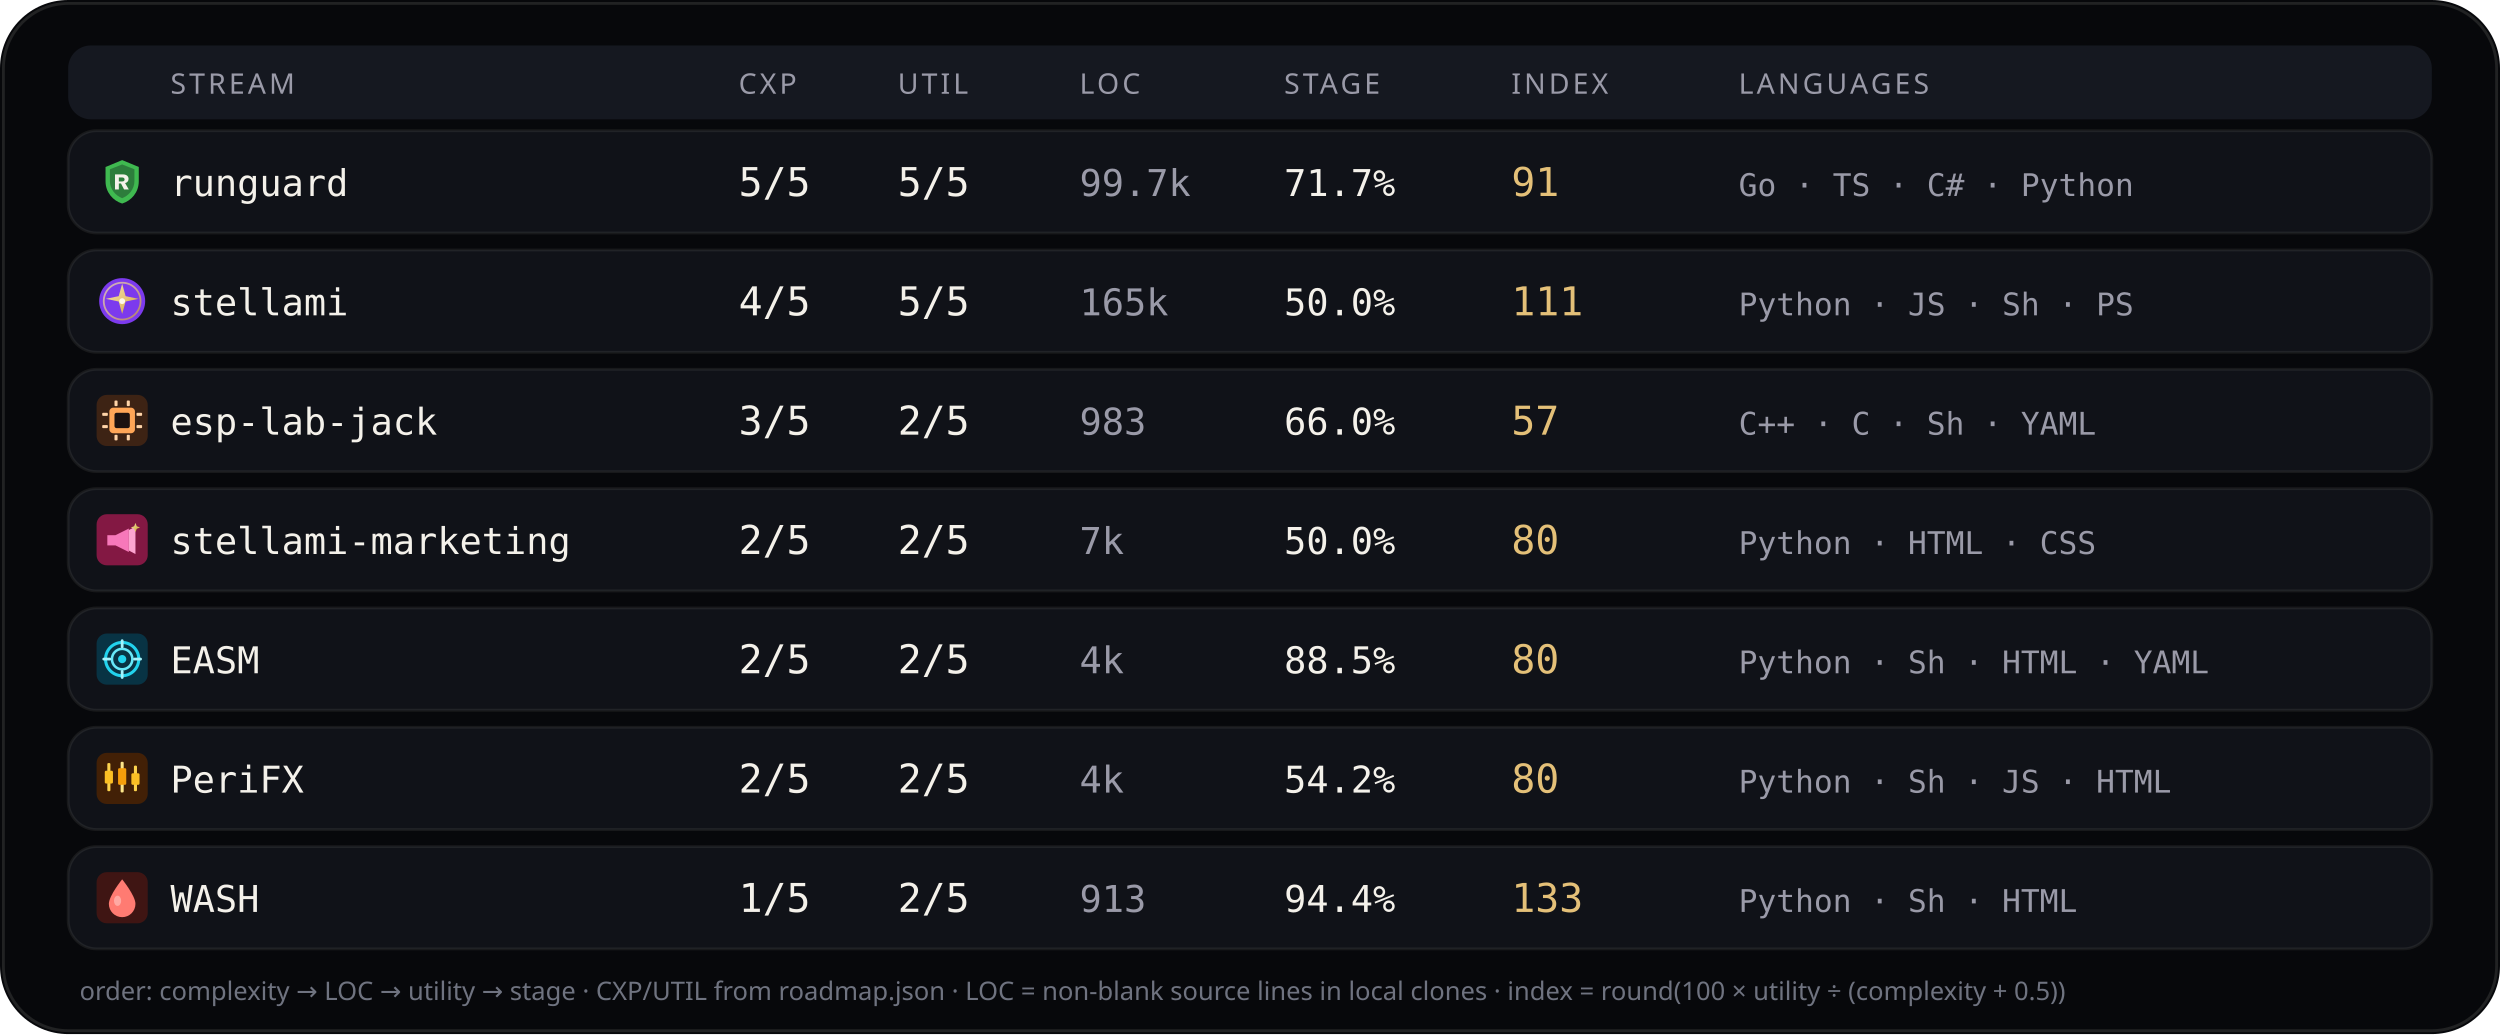
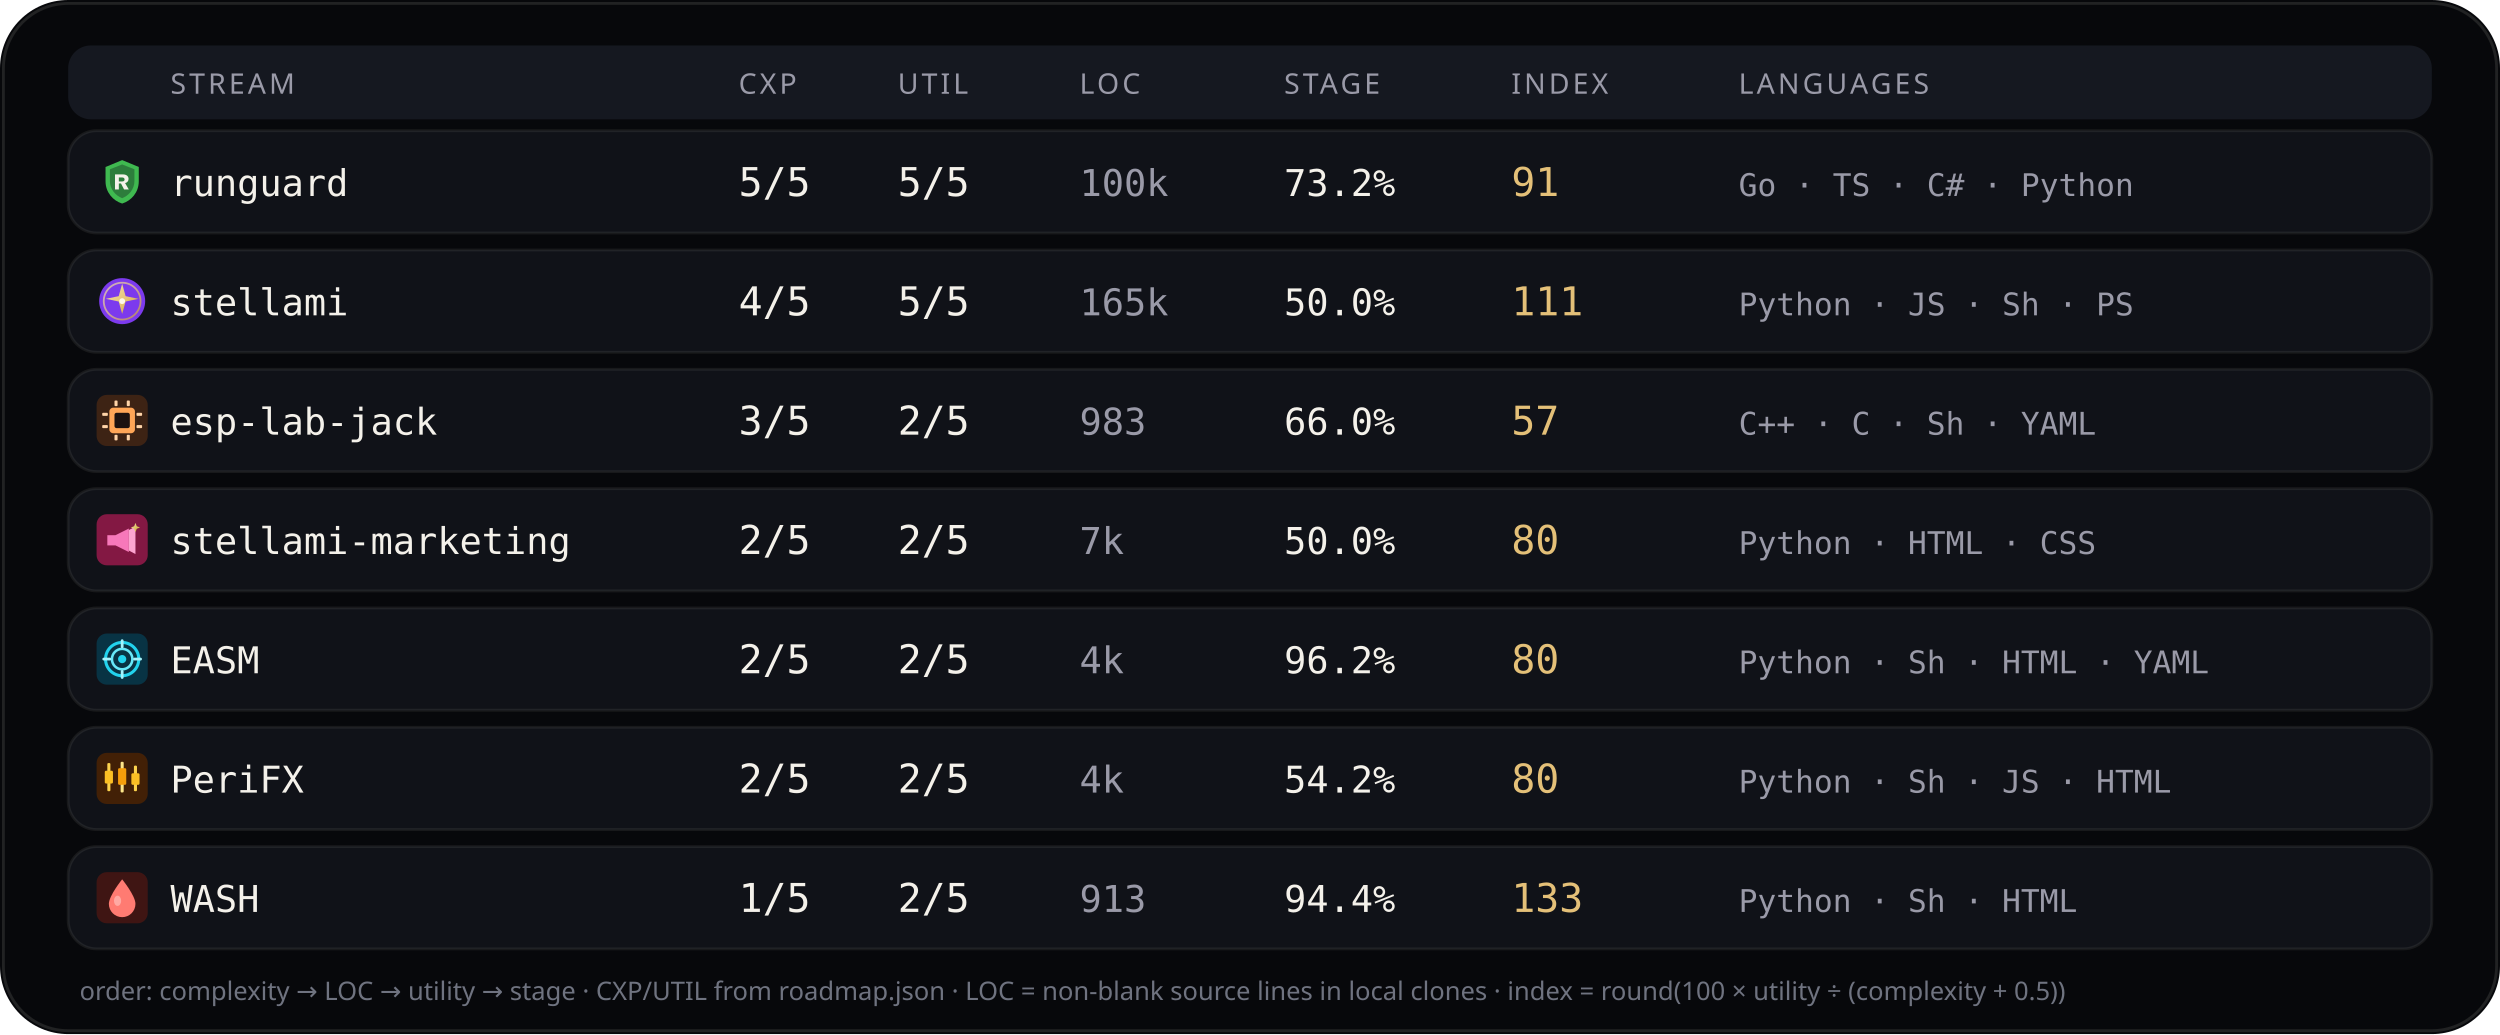
<svg xmlns="http://www.w3.org/2000/svg" viewBox="0 0 880 364" width="880" height="364" role="img" aria-label="Stream complexity utility languages">
  <rect width="880" height="364" rx="24" fill="#07080b" />
  <rect x="1.2" y="1.2" width="877.6" height="361.6" rx="22.8" fill="none" stroke="rgba(232,228,214,0.12)" />
  <rect x="24" y="16" width="832" height="26" rx="8" fill="#151820" />
  <text x="60" y="33" fill="#9a9aa8" font-size="10" font-family="ui-sans-serif, system-ui, sans-serif" letter-spacing="1.1">STREAM</text>
  <text x="260" y="33" fill="#9a9aa8" font-size="10" font-family="ui-sans-serif, system-ui, sans-serif" letter-spacing="1.1">CXP</text>
  <text x="316" y="33" fill="#9a9aa8" font-size="10" font-family="ui-sans-serif, system-ui, sans-serif" letter-spacing="1.1">UTIL</text>
  <text x="380" y="33" fill="#9a9aa8" font-size="10" font-family="ui-sans-serif, system-ui, sans-serif" letter-spacing="1.1">LOC</text>
  <text x="452" y="33" fill="#9a9aa8" font-size="10" font-family="ui-sans-serif, system-ui, sans-serif" letter-spacing="1.1">STAGE</text>
  <text x="532" y="33" fill="#9a9aa8" font-size="10" font-family="ui-sans-serif, system-ui, sans-serif" letter-spacing="1.1">INDEX</text>
  <text x="612" y="33" fill="#9a9aa8" font-size="10" font-family="ui-sans-serif, system-ui, sans-serif" letter-spacing="1.1">LANGUAGES</text>
  <rect x="24" y="46" width="832" height="36" rx="10" fill="#101218" stroke="rgba(232,228,214,0.08)" />
  <g id="stream_logo_runguard" class="stream_logo" data-stream="runguard" transform="translate(34.0,55.0) scale(0.9)" opacity="1.0">
    <path fill="#3fb950" d="M10 1.5 L16.5 4.2 V9.8 C16.5 14.1 13.6 17.4 10 18.5 C6.4 17.4 3.5 14.1 3.5 9.8 V4.2 Z" />
    <path fill="#0d1117" fill-opacity=".35" d="M10 3.2 L14.8 5.1 V9.7 C14.8 12.9 12.6 15.4 10 16.4 C7.4 15.4 5.2 12.9 5.2 9.7 V5.1 Z" />
    <path fill="#f4f1ea" d="M7.2 7.1h3.1c1.35 0 2.2.7 2.2 1.75 0 .85-.5 1.45-1.35 1.65L12.6 13h-1.85l-1.2-2.35H8.7V13H7.2V7.1zm1.5 1.2v1.55h1.35c.55 0 .9-.28.9-.75s-.35-.8-.9-.8H8.7z" />
  </g>
  <use class="stream_logo" data-stream="runguard" href="#stream_logo_runguard" x="34.0" y="55.0" width="18" height="18" opacity="0" />
  <text x="60" y="69" fill="#f4f1ea" font-size="13" font-family="ui-monospace, SFMono-Regular, monospace">runguard</text>
  <text x="260" y="69" fill="#f4f1ea" font-size="14" font-family="ui-monospace, SFMono-Regular, monospace">5/5</text>
  <text x="316" y="69" fill="#f4f1ea" font-size="14" font-family="ui-monospace, SFMono-Regular, monospace">5/5</text>
-   <text x="380" y="69" fill="#9a9aa8" font-size="13" font-family="ui-monospace, SFMono-Regular, monospace">99.7k</text>
-   <text x="452" y="69" fill="#f4f1ea" font-size="13" font-family="ui-monospace, SFMono-Regular, monospace">71.7%</text>
+   <text x="380" y="69" fill="#9a9aa8" font-size="13" font-family="ui-monospace, SFMono-Regular, monospace">100k</text>
+   <text x="452" y="69" fill="#f4f1ea" font-size="13" font-family="ui-monospace, SFMono-Regular, monospace">73.2%</text>
  <text x="532" y="69" fill="#e4c078" font-size="14" font-family="ui-monospace, SFMono-Regular, monospace">91</text>
  <text x="612" y="69" fill="#9a9aa8" font-size="11" font-family="ui-monospace, SFMono-Regular, monospace">Go · TS · C# · Python</text>
  <rect x="24" y="88" width="832" height="36" rx="10" fill="#101218" stroke="rgba(232,228,214,0.08)" />
  <g id="stream_logo_stellami" class="stream_logo" data-stream="stellami" transform="translate(34.0,97.0) scale(0.9)" opacity="1.0">
    <defs>
      <linearGradient id="stream_logo_stellami-stellami-gold" x1="0%" y1="0%" x2="100%" y2="100%">
        <stop offset="0%" stop-color="#f5e6a8" />
        <stop offset="55%" stop-color="#e8c57a" />
        <stop offset="100%" stop-color="#c9a227" />
      </linearGradient>
    </defs>
    <circle cx="10" cy="10" r="9" fill="#7c3aed" />
    <circle cx="10" cy="10" r="7.2" fill="none" stroke="url(#stream_logo_stellami-stellami-gold)" stroke-width="0.7" opacity=".7" />
    <path fill="url(#stream_logo_stellami-stellami-gold)" d="M10 3.2 L11.35 8.05 L16.4 9.1 L11.35 10.15 L10 15 L8.65 10.15 L3.6 9.1 L8.65 8.05 Z" />
    <circle cx="10" cy="10" r="1.15" fill="#fff8e8" />
  </g>
  <use class="stream_logo" data-stream="stellami" href="#stream_logo_stellami" x="34.0" y="97.0" width="18" height="18" opacity="0" />
  <text x="60" y="111" fill="#f4f1ea" font-size="13" font-family="ui-monospace, SFMono-Regular, monospace">stellami</text>
  <text x="260" y="111" fill="#f4f1ea" font-size="14" font-family="ui-monospace, SFMono-Regular, monospace">4/5</text>
  <text x="316" y="111" fill="#f4f1ea" font-size="14" font-family="ui-monospace, SFMono-Regular, monospace">5/5</text>
  <text x="380" y="111" fill="#9a9aa8" font-size="13" font-family="ui-monospace, SFMono-Regular, monospace">165k</text>
  <text x="452" y="111" fill="#f4f1ea" font-size="13" font-family="ui-monospace, SFMono-Regular, monospace">50.0%</text>
  <text x="532" y="111" fill="#e4c078" font-size="14" font-family="ui-monospace, SFMono-Regular, monospace">111</text>
  <text x="612" y="111" fill="#9a9aa8" font-size="11" font-family="ui-monospace, SFMono-Regular, monospace">Python · JS · Sh · PS</text>
  <rect x="24" y="130" width="832" height="36" rx="10" fill="#101218" stroke="rgba(232,228,214,0.08)" />
  <g id="stream_logo_esp-lab-jack" class="stream_logo" data-stream="esp-lab-jack" transform="translate(34.0,139.0) scale(0.9)" opacity="1.0">
    <rect width="20" height="20" rx="4" fill="#3d2314" />
    <rect x="5" y="5" width="10" height="10" rx="1.5" fill="#ffa657" />
    <rect x="7" y="7" width="6" height="6" rx="0.8" fill="#1c1210" />
    <rect x="2.2" y="7" width="2.2" height="1.2" rx="0.3" fill="#ffd4a8" />
    <rect x="2.2" y="11.8" width="2.2" height="1.2" rx="0.3" fill="#ffd4a8" />
    <rect x="15.6" y="7" width="2.2" height="1.2" rx="0.3" fill="#ffd4a8" />
    <rect x="15.6" y="11.8" width="2.2" height="1.2" rx="0.3" fill="#ffd4a8" />
    <rect x="7" y="2.2" width="1.2" height="2.2" rx="0.3" fill="#ffd4a8" />
    <rect x="11.8" y="2.2" width="1.2" height="2.2" rx="0.3" fill="#ffd4a8" />
    <rect x="7" y="15.6" width="1.2" height="2.2" rx="0.3" fill="#ffd4a8" />
    <rect x="11.8" y="15.6" width="1.2" height="2.2" rx="0.3" fill="#ffd4a8" />
  </g>
  <use class="stream_logo" data-stream="esp-lab-jack" href="#stream_logo_esp-lab-jack" x="34.0" y="139.0" width="18" height="18" opacity="0" />
  <text x="60" y="153" fill="#f4f1ea" font-size="13" font-family="ui-monospace, SFMono-Regular, monospace">esp-lab-jack</text>
  <text x="260" y="153" fill="#f4f1ea" font-size="14" font-family="ui-monospace, SFMono-Regular, monospace">3/5</text>
  <text x="316" y="153" fill="#f4f1ea" font-size="14" font-family="ui-monospace, SFMono-Regular, monospace">2/5</text>
  <text x="380" y="153" fill="#9a9aa8" font-size="13" font-family="ui-monospace, SFMono-Regular, monospace">983</text>
  <text x="452" y="153" fill="#f4f1ea" font-size="13" font-family="ui-monospace, SFMono-Regular, monospace">66.0%</text>
  <text x="532" y="153" fill="#e4c078" font-size="14" font-family="ui-monospace, SFMono-Regular, monospace">57</text>
  <text x="612" y="153" fill="#9a9aa8" font-size="11" font-family="ui-monospace, SFMono-Regular, monospace">C++ · C · Sh · YAML</text>
  <rect x="24" y="172" width="832" height="36" rx="10" fill="#101218" stroke="rgba(232,228,214,0.08)" />
  <g id="stream_logo_stellami-marketing" class="stream_logo" data-stream="stellami-marketing" transform="translate(34.0,181.0) scale(0.9)" opacity="1.0">
    <defs>
      <linearGradient id="stream_logo_stellami-marketing-smkt-gold" x1="0%" y1="0%" x2="100%" y2="100%">
        <stop offset="0%" stop-color="#f5e6a8" />
        <stop offset="100%" stop-color="#c9a227" />
      </linearGradient>
    </defs>
    <rect width="20" height="20" rx="4" fill="#831843" />
    <path fill="#f778ba" d="M4.2 8.2h3.2l5.2-2.6v9.2l-5.2-2.6H4.2z" />
    <path fill="#fda4d0" d="M12.6 6.2l2.6-1.4v10.8l-2.6-1.4z" />
    <path fill="url(#stream_logo_stellami-marketing-smkt-gold)" d="M15.2 3.4 L15.7 4.7 L17 5.2 L15.7 5.7 L15.2 7 L14.7 5.7 L13.4 5.2 L14.7 4.7 Z" />
  </g>
  <use class="stream_logo" data-stream="stellami-marketing" href="#stream_logo_stellami-marketing" x="34.0" y="181.0" width="18" height="18" opacity="0" />
  <text x="60" y="195" fill="#f4f1ea" font-size="13" font-family="ui-monospace, SFMono-Regular, monospace">stellami-marketing</text>
  <text x="260" y="195" fill="#f4f1ea" font-size="14" font-family="ui-monospace, SFMono-Regular, monospace">2/5</text>
  <text x="316" y="195" fill="#f4f1ea" font-size="14" font-family="ui-monospace, SFMono-Regular, monospace">2/5</text>
  <text x="380" y="195" fill="#9a9aa8" font-size="13" font-family="ui-monospace, SFMono-Regular, monospace">7k</text>
  <text x="452" y="195" fill="#f4f1ea" font-size="13" font-family="ui-monospace, SFMono-Regular, monospace">50.0%</text>
  <text x="532" y="195" fill="#e4c078" font-size="14" font-family="ui-monospace, SFMono-Regular, monospace">80</text>
  <text x="612" y="195" fill="#9a9aa8" font-size="11" font-family="ui-monospace, SFMono-Regular, monospace">Python · HTML · CSS</text>
  <rect x="24" y="214" width="832" height="36" rx="10" fill="#101218" stroke="rgba(232,228,214,0.08)" />
  <g id="stream_logo_easm" class="stream_logo" data-stream="easm" transform="translate(34.0,223.0) scale(0.9)" opacity="1.0">
    <rect width="20" height="20" rx="4" fill="#083344" />
    <circle cx="10" cy="10" r="6.5" fill="none" stroke="#22d3ee" stroke-width="1.2" />
    <circle cx="10" cy="10" r="4" fill="none" stroke="#67e8f9" stroke-width="1" />
    <circle cx="10" cy="10" r="1.6" fill="#22d3ee" />
    <path d="M10 2.8 V5.2 M10 14.8 V17.2 M2.8 10 H5.2 M14.8 10 H17.2" stroke="#a5f3fc" stroke-width="1.1" stroke-linecap="round" />
  </g>
  <use class="stream_logo" data-stream="easm" href="#stream_logo_easm" x="34.0" y="223.0" width="18" height="18" opacity="0" />
  <text x="60" y="237" fill="#f4f1ea" font-size="13" font-family="ui-monospace, SFMono-Regular, monospace">EASM</text>
  <text x="260" y="237" fill="#f4f1ea" font-size="14" font-family="ui-monospace, SFMono-Regular, monospace">2/5</text>
  <text x="316" y="237" fill="#f4f1ea" font-size="14" font-family="ui-monospace, SFMono-Regular, monospace">2/5</text>
  <text x="380" y="237" fill="#9a9aa8" font-size="13" font-family="ui-monospace, SFMono-Regular, monospace">4k</text>
-   <text x="452" y="237" fill="#f4f1ea" font-size="13" font-family="ui-monospace, SFMono-Regular, monospace">88.5%</text>
+   <text x="452" y="237" fill="#f4f1ea" font-size="13" font-family="ui-monospace, SFMono-Regular, monospace">96.2%</text>
  <text x="532" y="237" fill="#e4c078" font-size="14" font-family="ui-monospace, SFMono-Regular, monospace">80</text>
  <text x="612" y="237" fill="#9a9aa8" font-size="11" font-family="ui-monospace, SFMono-Regular, monospace">Python · Sh · HTML · YAML</text>
  <rect x="24" y="256" width="832" height="36" rx="10" fill="#101218" stroke="rgba(232,228,214,0.08)" />
  <g id="stream_logo_peri" class="stream_logo" data-stream="peri" transform="translate(34.0,265.0) scale(0.9)" opacity="1.0">
    <rect width="20" height="20" rx="4" fill="#422006" />
    <rect x="4.2" y="4" width="1.2" height="11" rx="0.4" fill="#fcd34d" />
    <rect x="3.2" y="7" width="3.2" height="5" rx="0.5" fill="#fbbf24" />
    <rect x="9.4" y="3.5" width="1.2" height="12" rx="0.4" fill="#fde68a" />
    <rect x="8.4" y="6" width="3.2" height="6.5" rx="0.5" fill="#f59e0b" />
    <rect x="14.6" y="5" width="1.2" height="10" rx="0.4" fill="#fcd34d" />
    <rect x="13.6" y="8" width="3.2" height="4.5" rx="0.5" fill="#fbbf24" />
  </g>
  <use class="stream_logo" data-stream="peri" href="#stream_logo_peri" x="34.0" y="265.0" width="18" height="18" opacity="0" />
  <text x="60" y="279" fill="#f4f1ea" font-size="13" font-family="ui-monospace, SFMono-Regular, monospace">PeriFX</text>
  <text x="260" y="279" fill="#f4f1ea" font-size="14" font-family="ui-monospace, SFMono-Regular, monospace">2/5</text>
  <text x="316" y="279" fill="#f4f1ea" font-size="14" font-family="ui-monospace, SFMono-Regular, monospace">2/5</text>
  <text x="380" y="279" fill="#9a9aa8" font-size="13" font-family="ui-monospace, SFMono-Regular, monospace">4k</text>
  <text x="452" y="279" fill="#f4f1ea" font-size="13" font-family="ui-monospace, SFMono-Regular, monospace">54.2%</text>
  <text x="532" y="279" fill="#e4c078" font-size="14" font-family="ui-monospace, SFMono-Regular, monospace">80</text>
  <text x="612" y="279" fill="#9a9aa8" font-size="11" font-family="ui-monospace, SFMono-Regular, monospace">Python · Sh · JS · HTML</text>
  <rect x="24" y="298" width="832" height="36" rx="10" fill="#101218" stroke="rgba(232,228,214,0.08)" />
  <g id="stream_logo_wash" class="stream_logo" data-stream="wash" transform="translate(34.0,307.0) scale(0.9)" opacity="1.0">
    <rect width="20" height="20" rx="4" fill="#3f1513" />
    <path fill="#ff7b72" d="M10 2.8 C10 2.8 15.2 9.2 15.2 12.4 A5.2 5.2 0 0 1 4.8 12.4 C4.8 9.2 10 2.8 10 2.8 Z" />
    <ellipse cx="8.2" cy="11.2" rx="1.4" ry="2" fill="#ffd0cc" opacity=".55" />
  </g>
  <use class="stream_logo" data-stream="wash" href="#stream_logo_wash" x="34.0" y="307.0" width="18" height="18" opacity="0" />
  <text x="60" y="321" fill="#f4f1ea" font-size="13" font-family="ui-monospace, SFMono-Regular, monospace">WASH</text>
  <text x="260" y="321" fill="#f4f1ea" font-size="14" font-family="ui-monospace, SFMono-Regular, monospace">1/5</text>
  <text x="316" y="321" fill="#f4f1ea" font-size="14" font-family="ui-monospace, SFMono-Regular, monospace">2/5</text>
  <text x="380" y="321" fill="#9a9aa8" font-size="13" font-family="ui-monospace, SFMono-Regular, monospace">913</text>
  <text x="452" y="321" fill="#f4f1ea" font-size="13" font-family="ui-monospace, SFMono-Regular, monospace">94.4%</text>
  <text x="532" y="321" fill="#e4c078" font-size="14" font-family="ui-monospace, SFMono-Regular, monospace">133</text>
  <text x="612" y="321" fill="#9a9aa8" font-size="11" font-family="ui-monospace, SFMono-Regular, monospace">Python · Sh · HTML</text>
  <text x="28" y="352" fill="#6f7380" font-size="9" font-family="ui-sans-serif, system-ui, sans-serif">order: complexity → LOC → utility → stage · CXP/UTIL from roadmap.json · LOC = non-blank source lines in local clones · index = round(100 × utility ÷ (complexity + 0.5))</text>
</svg>
